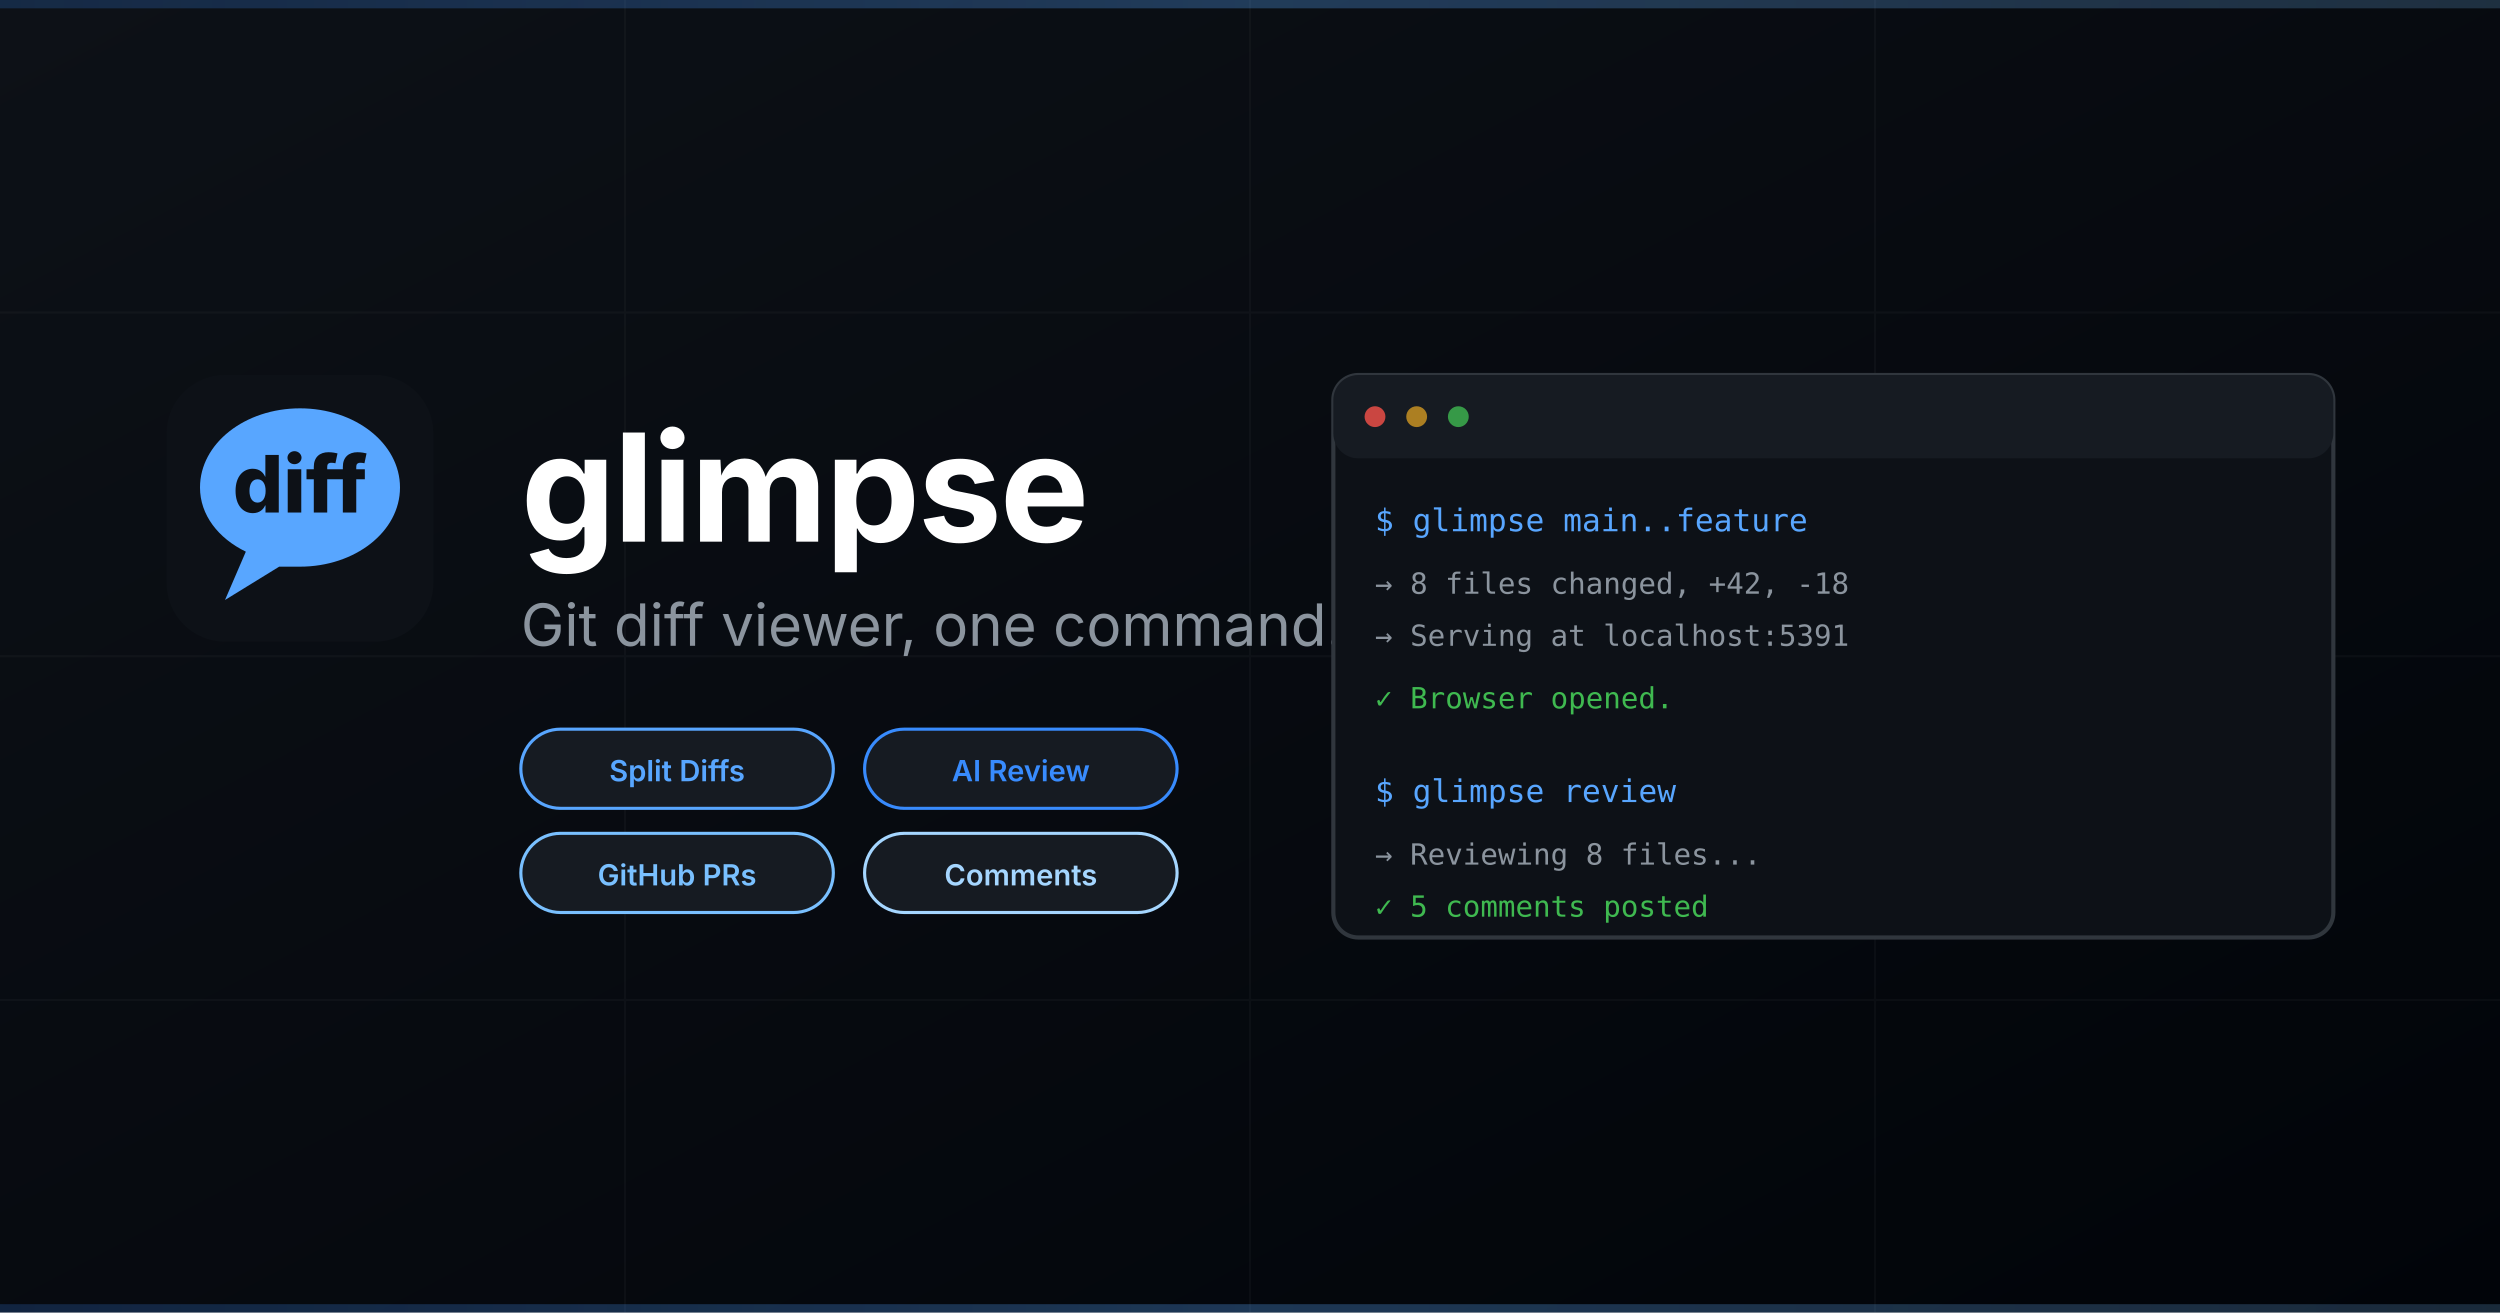
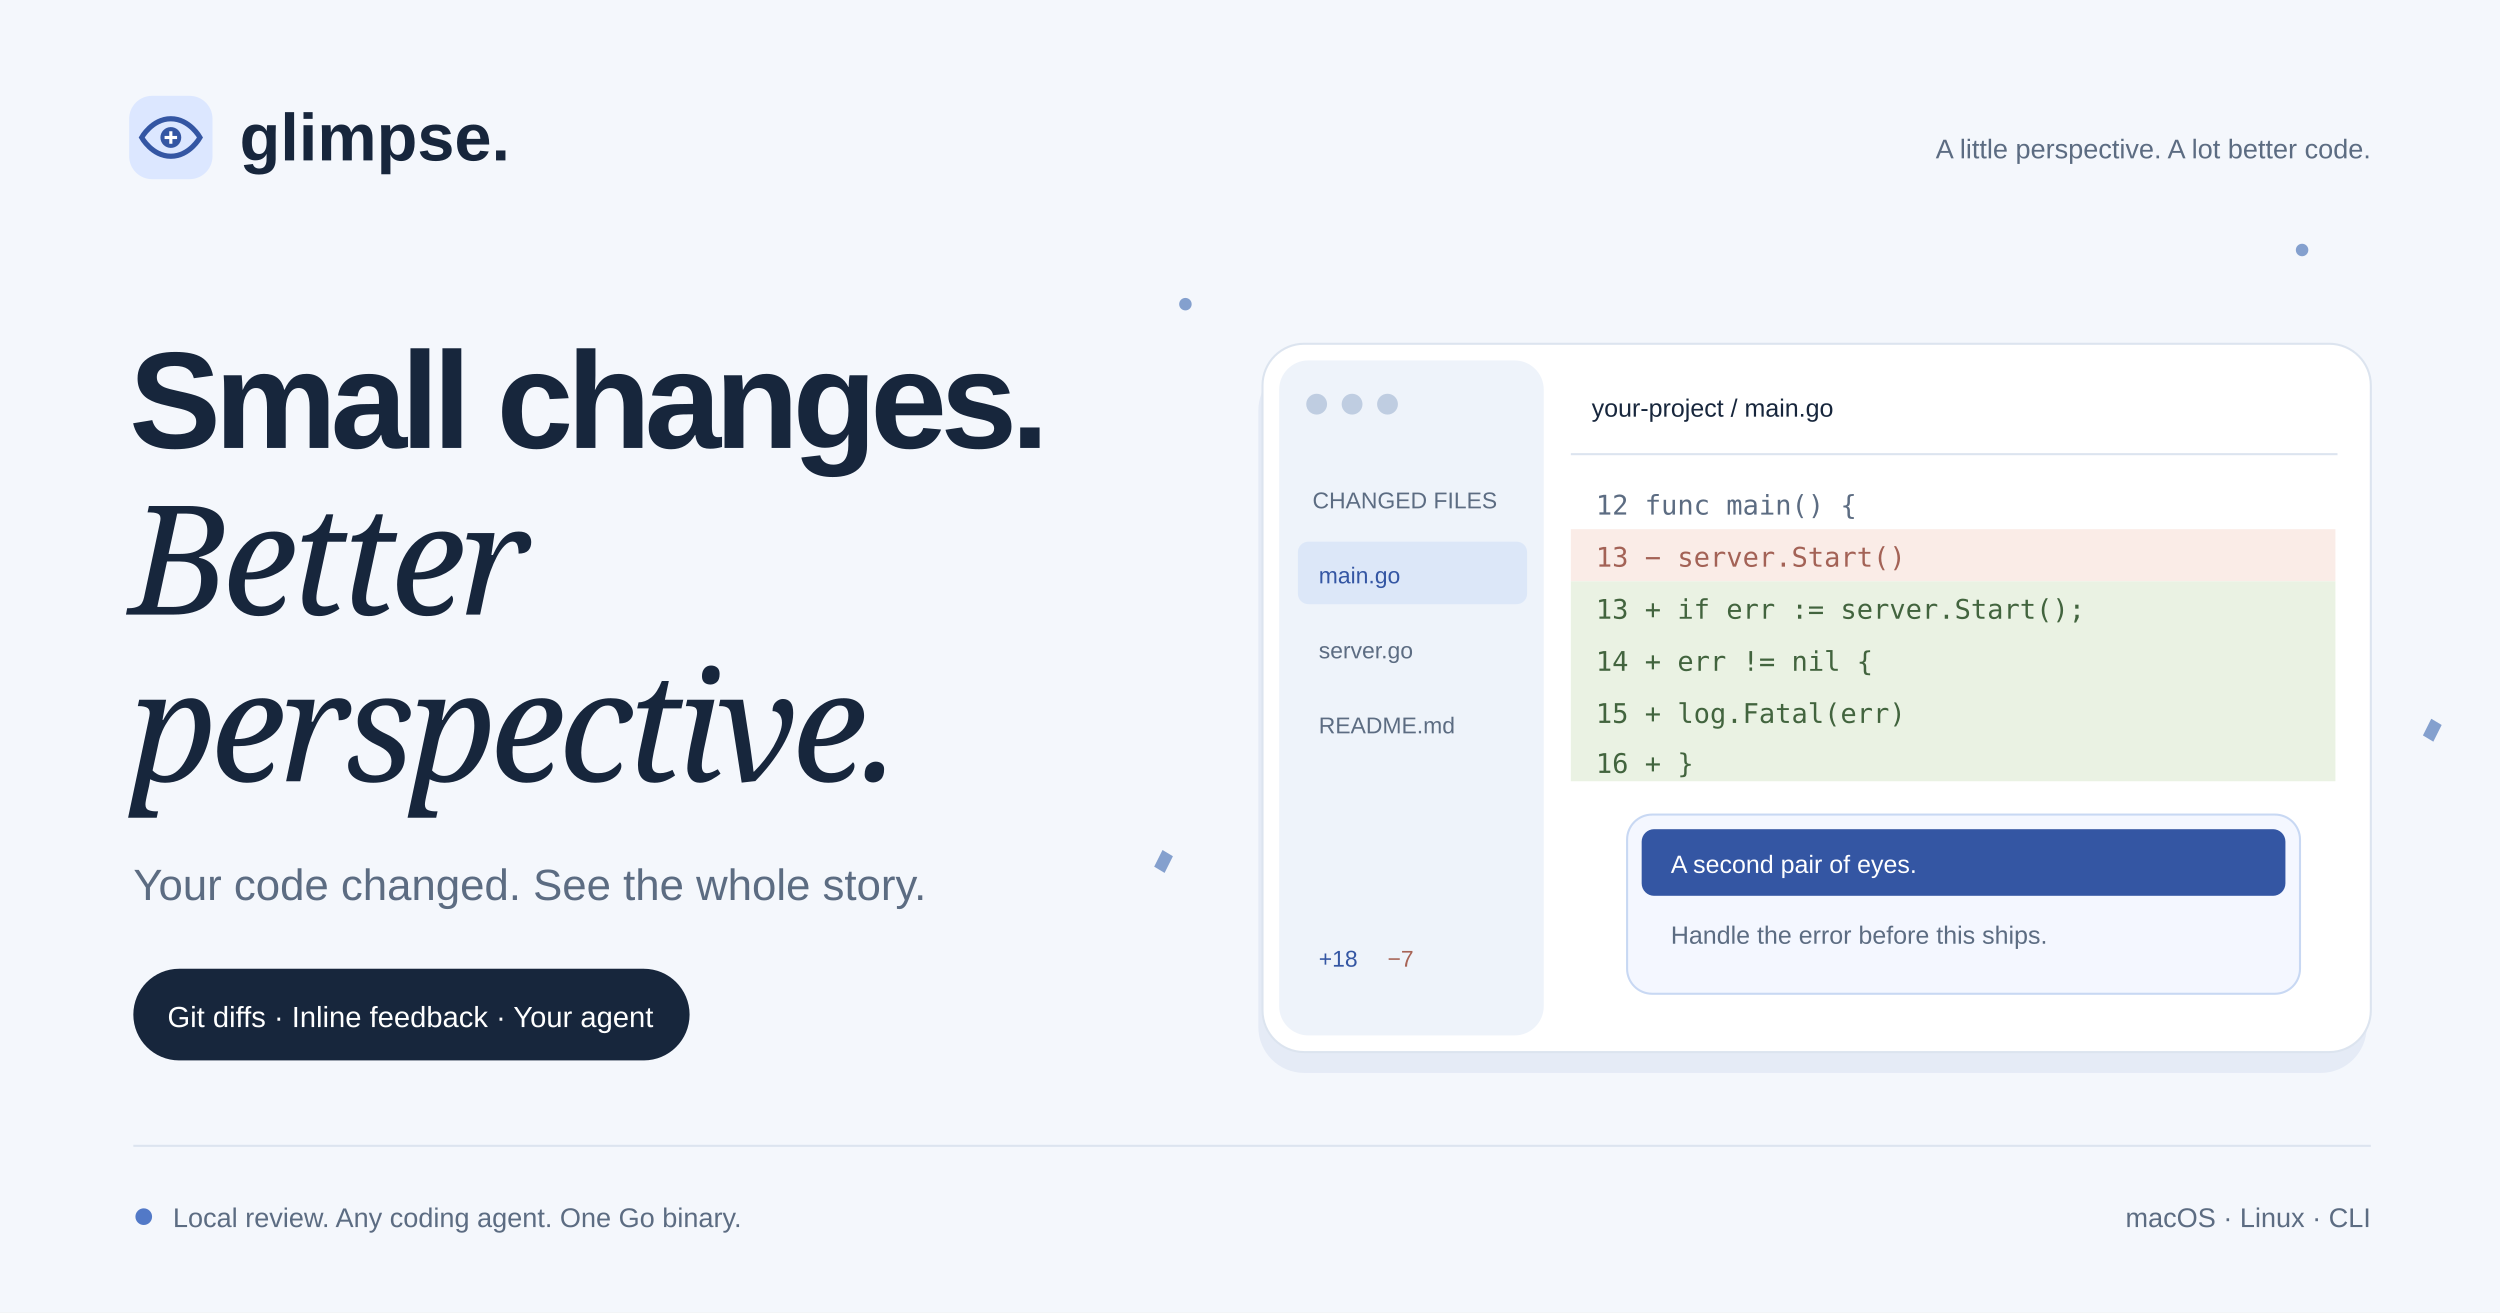
- <svg xmlns="http://www.w3.org/2000/svg" viewBox="0 0 1200 630">
-   <defs>
-     <linearGradient id="bgGradient" x1="0%" y1="0%" x2="100%" y2="100%">
-       <stop offset="0%" style="stop-color:#0d1117;stop-opacity:1" />
-       <stop offset="100%" style="stop-color:#010409;stop-opacity:1" />
-     </linearGradient>
-     <linearGradient id="logoGradient" x1="0%" y1="0%" x2="100%" y2="100%">
-       <stop offset="0%" style="stop-color:#58a6ff;stop-opacity:1" />
-       <stop offset="100%" style="stop-color:#388bfd;stop-opacity:1" />
-     </linearGradient>
-     <linearGradient id="accentGradient" x1="0%" y1="0%" x2="100%" y2="0%">
-       <stop offset="0%" style="stop-color:#388bfd;stop-opacity:0.2" />
-       <stop offset="50%" style="stop-color:#58a6ff;stop-opacity:0.3" />
-       <stop offset="100%" style="stop-color:#79c0ff;stop-opacity:0.2" />
-     </linearGradient>
-   </defs>
-   <rect width="1200" height="630" fill="url(#bgGradient)" />
-   <g opacity="0.03">
-     <line x1="0" y1="150" x2="1200" y2="150" stroke="#fff" stroke-width="1" />
-     <line x1="0" y1="315" x2="1200" y2="315" stroke="#fff" stroke-width="1" />
-     <line x1="0" y1="480" x2="1200" y2="480" stroke="#fff" stroke-width="1" />
-     <line x1="300" y1="0" x2="300" y2="630" stroke="#fff" stroke-width="1" />
-     <line x1="600" y1="0" x2="600" y2="630" stroke="#fff" stroke-width="1" />
-     <line x1="900" y1="0" x2="900" y2="630" stroke="#fff" stroke-width="1" />
+ <svg xmlns="http://www.w3.org/2000/svg" width="1200" height="630" viewBox="0 0 1200 630">
+   <rect width="1200" height="630" fill="#f4f7fc" />
+   <g transform="translate(62 46)">
+     <rect width="40" height="40" rx="11" fill="#dce7ff" />
+     <path d="M6 20s5-9 14-9 14 9 14 9-5 9-14 9S6 20 6 20Z" fill="none" stroke="#3456a3" stroke-width="2.5" />
+     <circle cx="20" cy="20" r="5" fill="#3456a3" />
+     <path d="M20 17v6m-3-3h6" stroke="#fff" stroke-width="1.5" />
  </g>
-   <rect width="1200" height="4" fill="url(#accentGradient)" />
-   <g transform="translate(80, 180) scale(4)">
-     <rect width="32" height="32" rx="7" fill="#0d1117" />
-     <path d="M16 4C9.4 4 4 8.2 4 13.5C4 16.8 6.2 19.6 9.5 21.2L7 27L13.5 23C14.3 23 15.1 23 16 23C22.6 23 28 18.8 28 13.5C28 8.2 22.6 4 16 4Z" fill="#58a6ff" />
-     <text x="16" y="16.5" text-anchor="middle" font-family="-apple-system,BlinkMacSystemFont,sans-serif" font-weight="800" font-size="9.5" fill="#0d1117">diff</text>
+   <text x="115" y="77" font-family="Arial,sans-serif" font-size="32" font-weight="700" fill="#17263c">glimpse.</text>
+   <text x="1138" y="76" text-anchor="end" font-family="Arial,sans-serif" font-size="13" fill="#5c6c82">A little perspective. A lot better code.</text>
+   <text x="62" y="215" font-family="Arial,sans-serif" font-size="66" font-weight="700" letter-spacing="-3" fill="#17263c">Small changes.</text>
+   <text x="62" y="295" font-family="Georgia,serif" font-size="73" font-style="italic" letter-spacing="-3" fill="#17263c">Better</text>
+   <text x="62" y="375" font-family="Georgia,serif" font-size="73" font-style="italic" letter-spacing="-3" fill="#17263c">perspective.</text>
+   <text x="64" y="432" font-family="Arial,sans-serif" font-size="21" fill="#5c6c82">Your code changed. See the whole story.</text>
+   <rect x="64" y="465" width="267" height="44" rx="22" fill="#17263c" />
+   <text x="197" y="493" text-anchor="middle" font-family="Arial,sans-serif" font-size="14" fill="white">Git diffs · Inline feedback · Your agent</text>
+   <rect x="604" y="175" width="532" height="340" rx="22" fill="#e5ebf6" />
+   <rect x="606" y="165" width="532" height="340" rx="20" fill="white" stroke="#dce4ef" />
+   <rect x="614" y="173" width="127" height="324" rx="14" fill="#eef3fa" />
+   <g fill="#bfcde1">
+     <circle cx="632" cy="194" r="5" />
+     <circle cx="649" cy="194" r="5" />
+     <circle cx="666" cy="194" r="5" />
  </g>
-   <text x="250" y="260" font-family="-apple-system, BlinkMacSystemFont, 'Segoe UI', sans-serif" font-size="72" font-weight="700" fill="white" letter-spacing="-1">
-     glimpse
-   </text>
-   <text x="250" y="310" font-family="-apple-system, BlinkMacSystemFont, 'Segoe UI', sans-serif" font-size="28" font-weight="400" fill="#8b949e" letter-spacing="0">
-     Git diff viewer, one command.
-   </text>
-   <g transform="translate(250, 350)">
-     <rect x="0" y="0" width="150" height="38" rx="19" fill="#161b22" stroke="#58a6ff" stroke-width="1.5" />
-     <text x="75" y="25" font-family="-apple-system, BlinkMacSystemFont, sans-serif" font-size="14" font-weight="600" fill="#58a6ff" text-anchor="middle">
-       Split Diffs
-     </text>
-     <rect x="165" y="0" width="150" height="38" rx="19" fill="#161b22" stroke="#388bfd" stroke-width="1.5" />
-     <text x="240" y="25" font-family="-apple-system, BlinkMacSystemFont, sans-serif" font-size="14" font-weight="600" fill="#388bfd" text-anchor="middle">
-       AI Review
-     </text>
-     <rect x="0" y="50" width="150" height="38" rx="19" fill="#161b22" stroke="#79c0ff" stroke-width="1.5" />
-     <text x="75" y="75" font-family="-apple-system, BlinkMacSystemFont, sans-serif" font-size="14" font-weight="600" fill="#79c0ff" text-anchor="middle">
-       GitHub PRs
-     </text>
-     <rect x="165" y="50" width="150" height="38" rx="19" fill="#161b22" stroke="#a5d6ff" stroke-width="1.5" />
-     <text x="240" y="75" font-family="-apple-system, BlinkMacSystemFont, sans-serif" font-size="14" font-weight="600" fill="#a5d6ff" text-anchor="middle">
-       Comments
-     </text>
+   <g font-family="Arial,sans-serif" font-size="11" fill="#5c6c82">
+     <text x="630" y="244">CHANGED FILES</text>
+     <rect x="623" y="260" width="110" height="30" rx="5" fill="#dce7f8" />
+     <text x="633" y="280" fill="#3456a3">main.go</text>
+     <text x="633" y="316">server.go</text>
+     <text x="633" y="352">README.md</text>
+     <text x="633" y="464" fill="#3456a3">+18</text>
+     <text x="666" y="464" fill="#a76355">−7</text>
  </g>
-   <g transform="translate(640, 180)">
-     <rect width="480" height="270" rx="12" fill="#0d1117" stroke="#30363d" stroke-width="2" />
-     <rect width="480" height="40" rx="12" fill="#161b22" />
-     <circle cx="20" cy="20" r="5" fill="#f85149" opacity="0.8" />
-     <circle cx="40" cy="20" r="5" fill="#d29922" opacity="0.8" />
-     <circle cx="60" cy="20" r="5" fill="#3fb950" opacity="0.8" />
-     <text x="20" y="75" font-family="'SF Mono', Monaco, monospace" font-size="15" fill="#58a6ff" font-weight="500">$ glimpse main..feature</text>
-     <text x="20" y="105" font-family="'SF Mono', Monaco, monospace" font-size="14" fill="#8b949e">→ 8 files changed, +42, -18</text>
-     <text x="20" y="130" font-family="'SF Mono', Monaco, monospace" font-size="14" fill="#8b949e">→ Serving at localhost:5391</text>
-     <text x="20" y="160" font-family="'SF Mono', Monaco, monospace" font-size="14" fill="#3fb950">✓ Browser opened.</text>
-     <text x="20" y="205" font-family="'SF Mono', Monaco, monospace" font-size="15" fill="#58a6ff" font-weight="500">$ glimpse review</text>
-     <text x="20" y="235" font-family="'SF Mono', Monaco, monospace" font-size="14" fill="#8b949e">→ Reviewing 8 files...</text>
-     <text x="20" y="260" font-family="'SF Mono', Monaco, monospace" font-size="14" fill="#3fb950">✓ 5 comments posted</text>
+   <text x="764" y="200" font-family="Arial,sans-serif" font-size="12" fill="#17263c">your-project / main.go</text>
+   <path d="M754 218H1122" stroke="#dce4ef" />
+   <rect x="754" y="254" width="367" height="25" fill="#faece7" />
+   <rect x="754" y="279" width="367" height="96" fill="#eaf2e3" />
+   <g font-family="monospace" font-size="13">
+     <text x="766" y="247" fill="#5c6c82">12  func main() {</text>
+     <text x="766" y="272" fill="#a36256">13 −  server.Start()</text>
+     <text x="766" y="297" fill="#42643e">13 +  if err := server.Start();</text>
+     <text x="766" y="322" fill="#42643e">14 +    err != nil {</text>
+     <text x="766" y="347" fill="#42643e">15 +    log.Fatal(err)</text>
+     <text x="766" y="371" fill="#42643e">16 +  }</text>
  </g>
-   <rect y="626" width="1200" height="4" fill="url(#accentGradient)" />
+   <rect x="781" y="391" width="323" height="86" rx="12" fill="#f4f7ff" stroke="#c8d8f3" />
+   <rect x="788" y="398" width="309" height="32" rx="6" fill="#3456a3" />
+   <text x="802" y="419" font-family="Arial,sans-serif" font-size="12" fill="white">A second pair of eyes.</text>
+   <text x="802" y="453" font-family="Arial,sans-serif" font-size="12" fill="#5c6c82">Handle the error before this ships.</text>
+   <g fill="#84a0ce">
+     <circle cx="569" cy="146" r="3" />
+     <circle cx="1105" cy="120" r="3" />
+     <path d="m1167 345 5 3-4 8-5-3zM558 408l5 3-4 8-5-3z" />
+   </g>
+   <path d="M64 550H1138" stroke="#dce4ef" />
+   <circle cx="69" cy="584" r="4" fill="#5279c7" />
+   <text x="83" y="589" font-family="Arial,sans-serif" font-size="13" fill="#5c6c82">Local review. Any coding agent. One Go binary.</text>
+   <text x="1138" y="589" text-anchor="end" font-family="Arial,sans-serif" font-size="13" fill="#5c6c82">macOS · Linux · CLI</text>
</svg>
